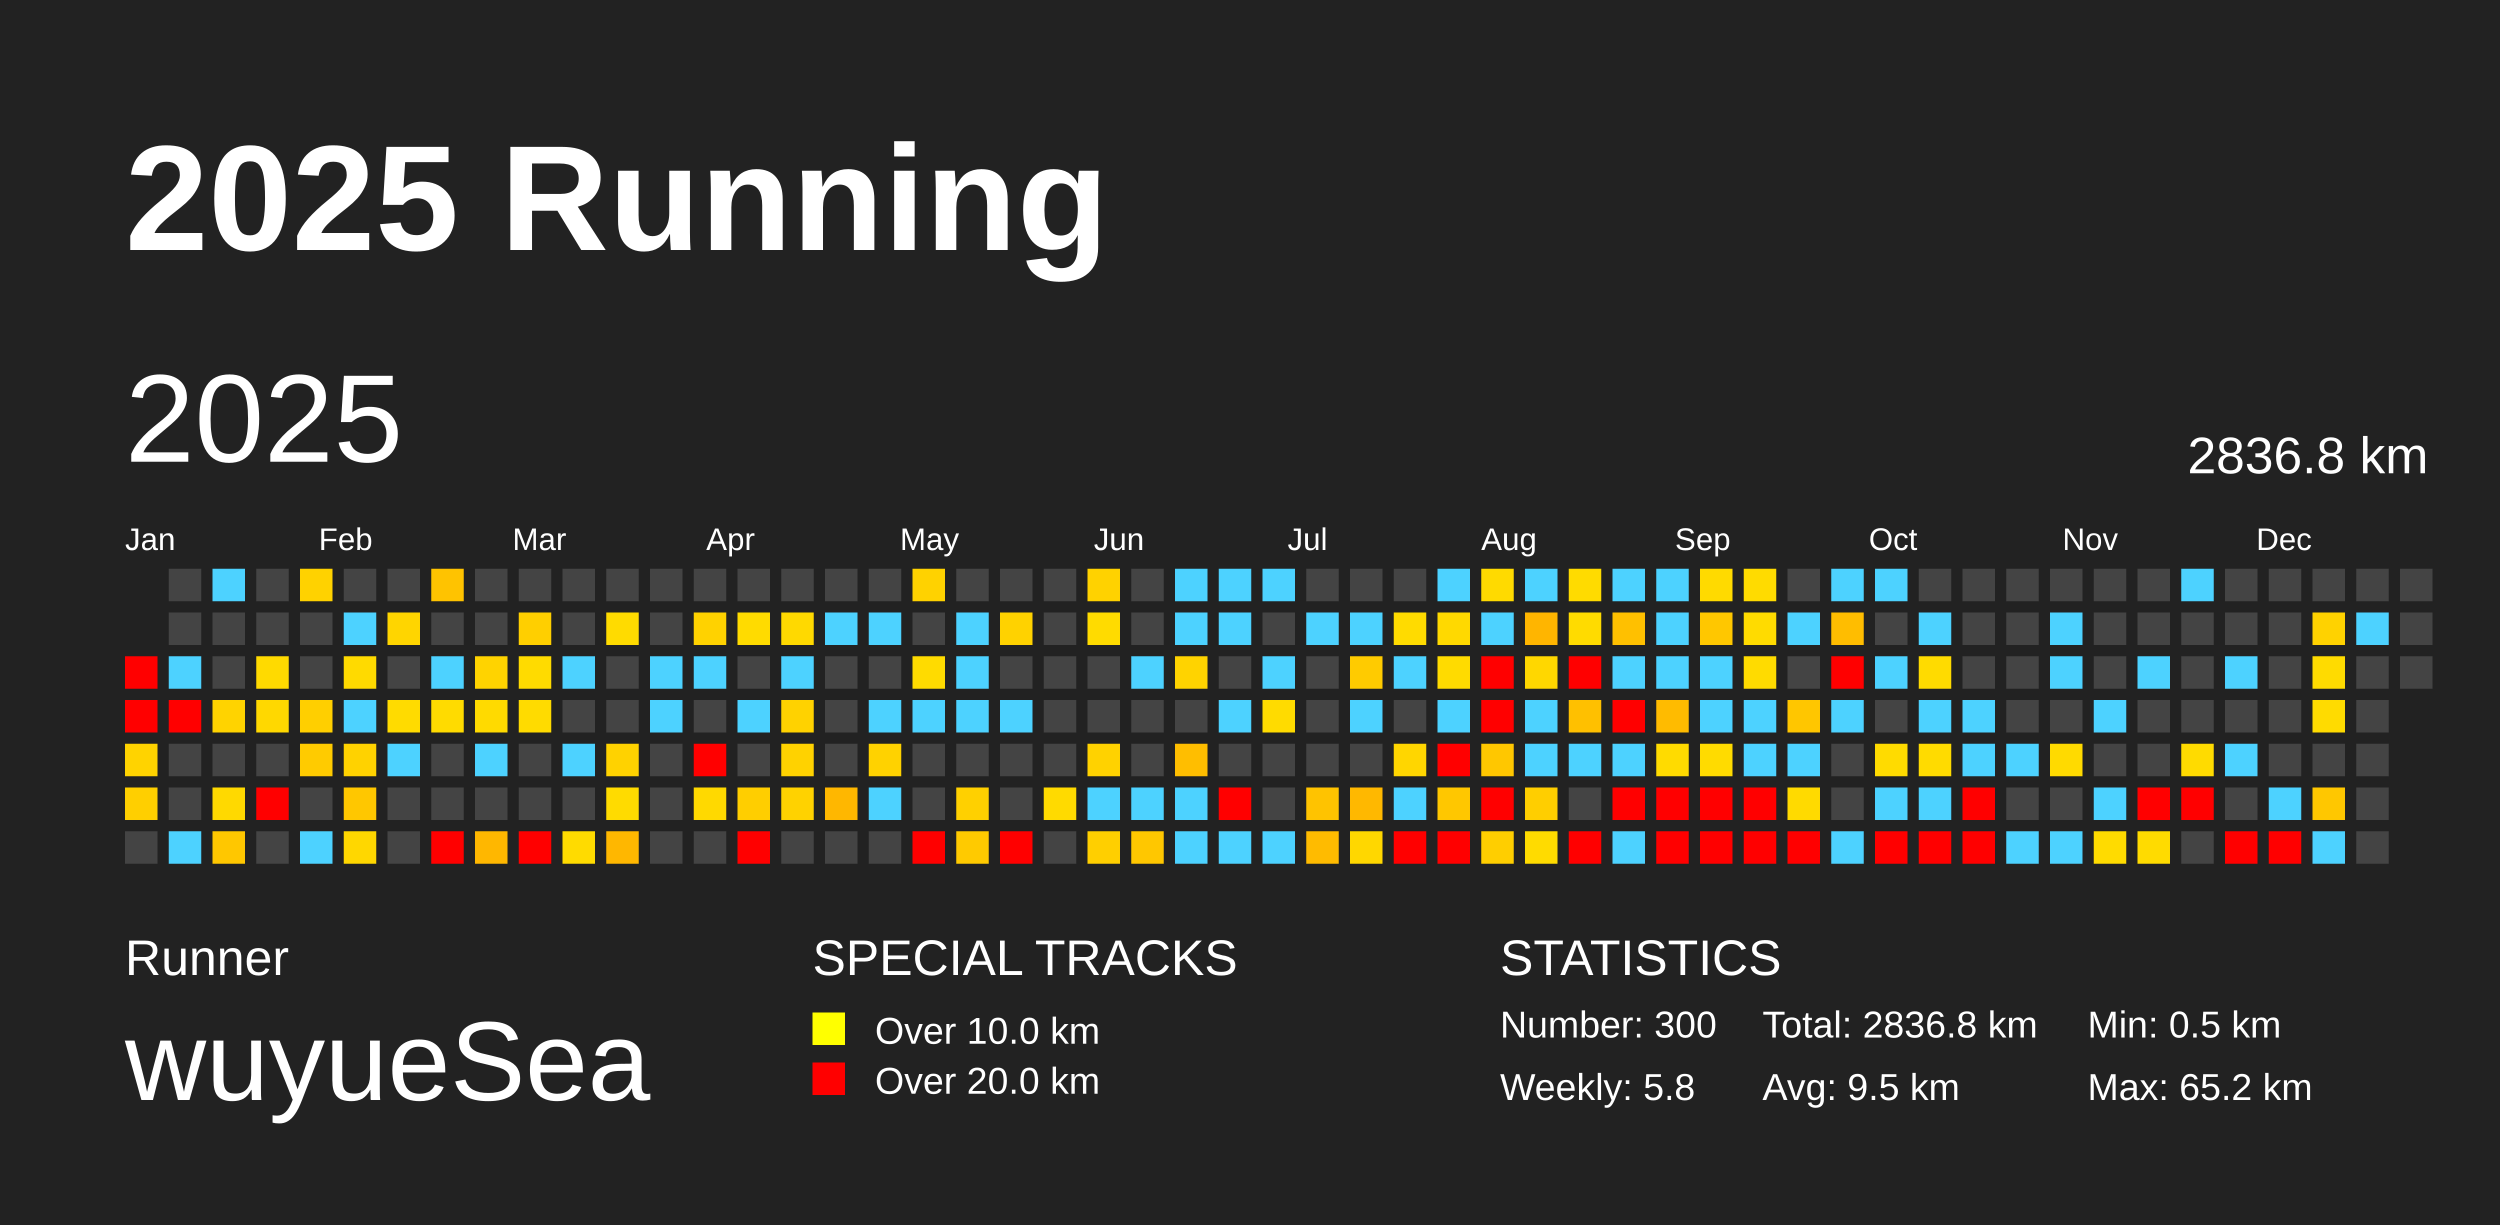
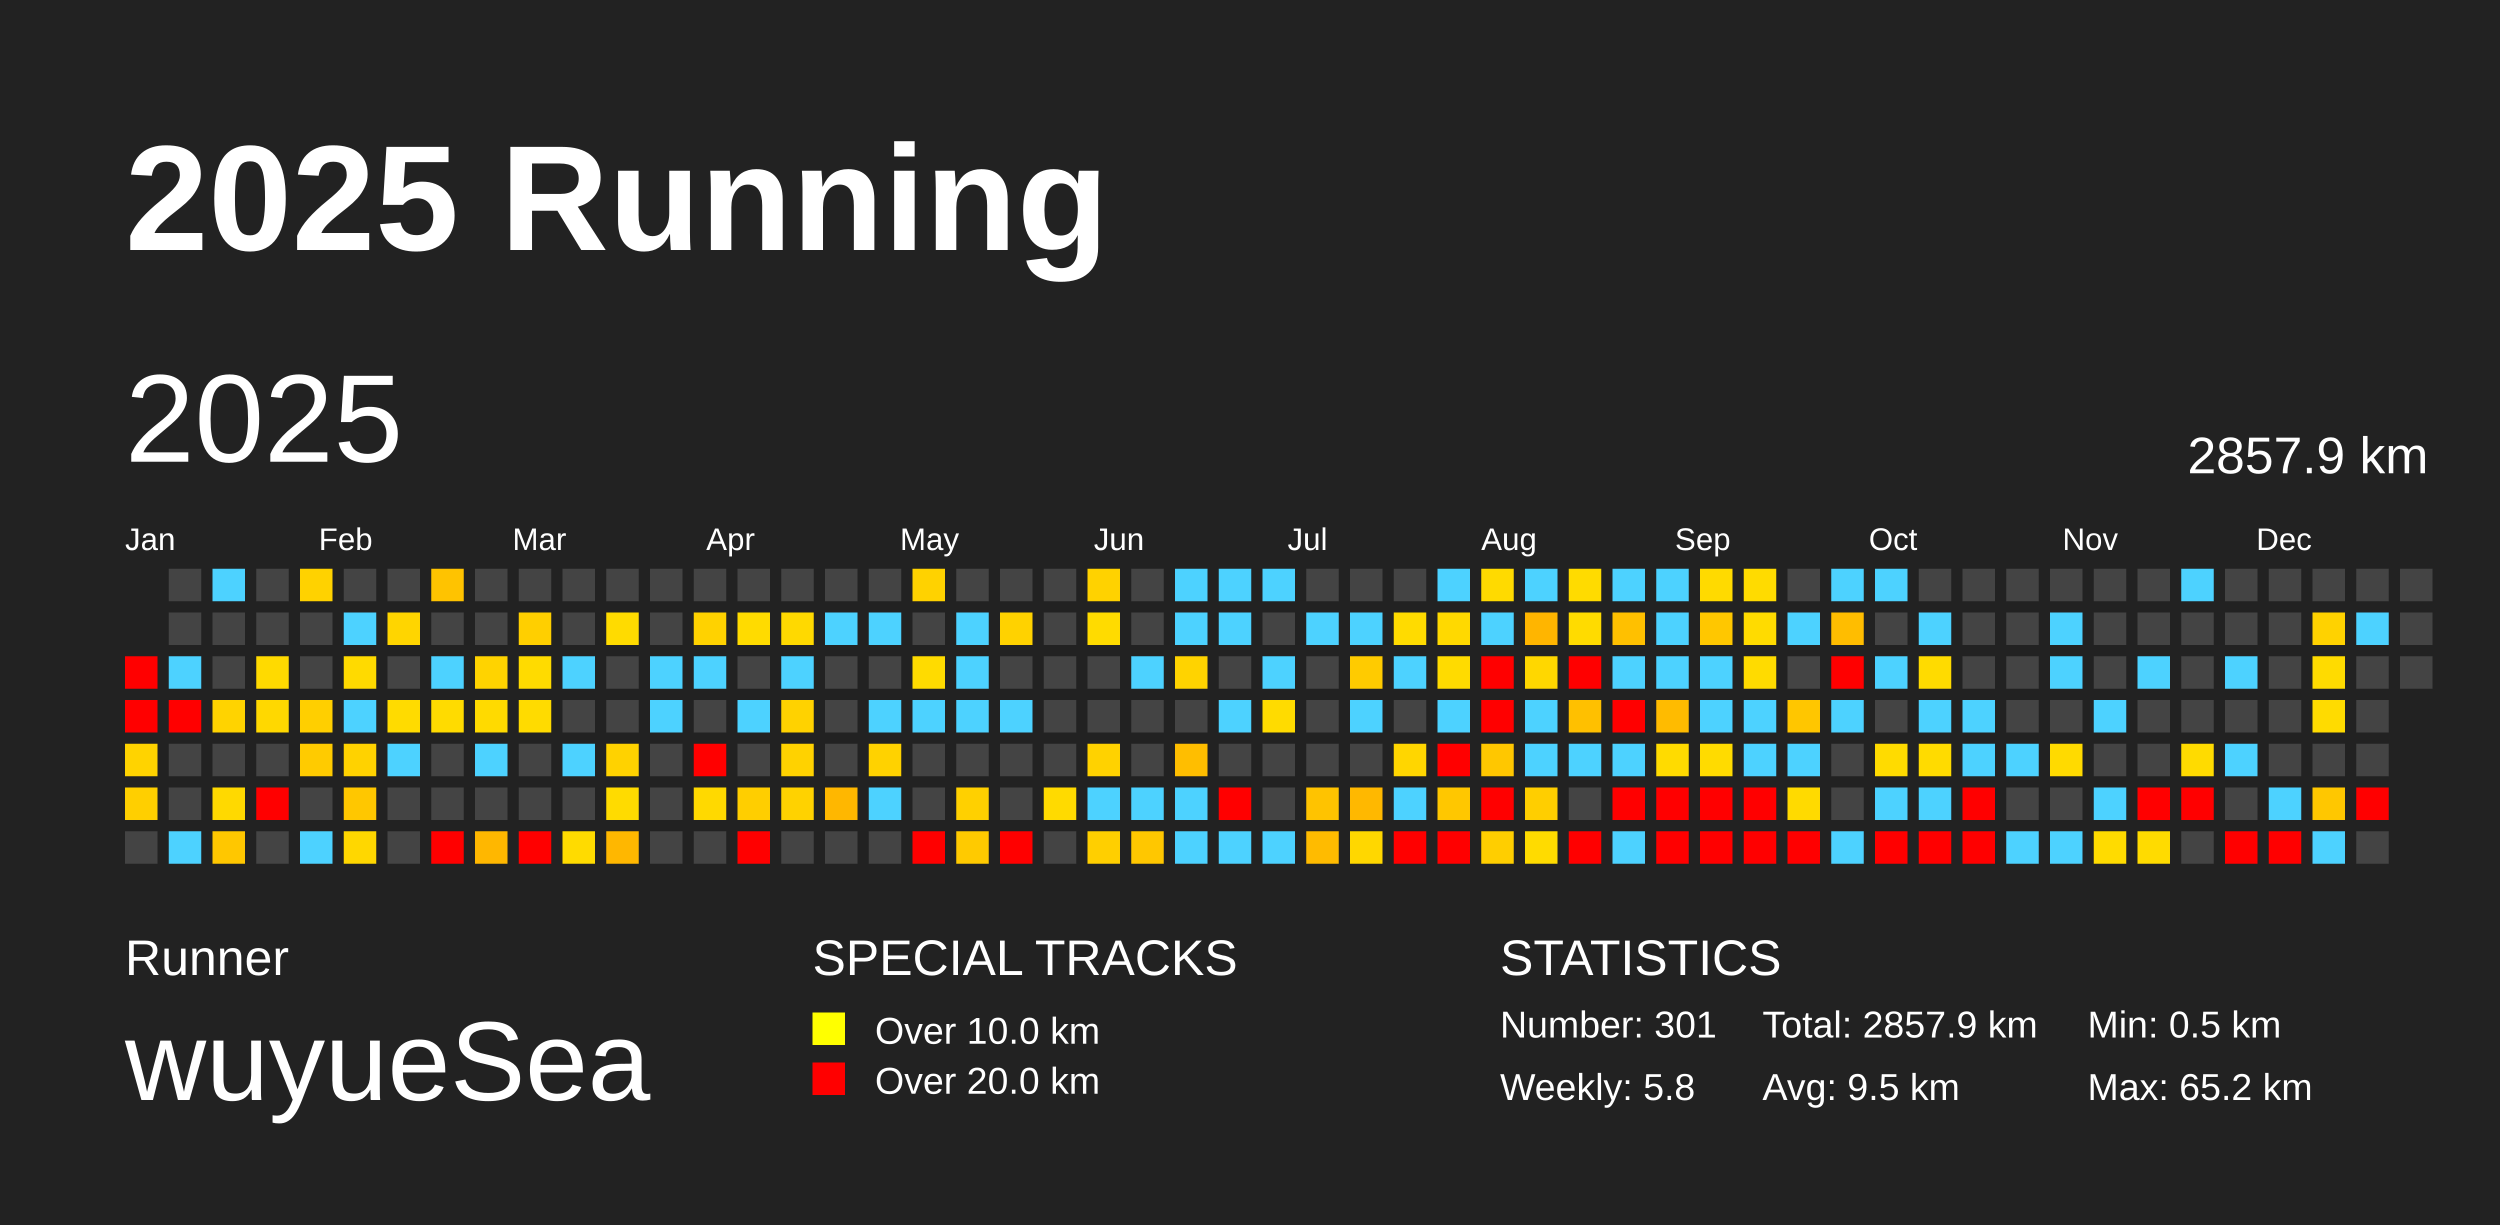
<svg xmlns="http://www.w3.org/2000/svg" baseProfile="full" height="98mm" version="1.1" viewBox="0,0,200,98" width="200mm">
  <defs />
  <rect fill="#222222" height="98" width="200" x="0" y="0" />
  <text fill="#FFFFFF" style="font-size:12px; font-family:Arial; font-weight:bold;" x="10" y="20">2025 Running</text>
  <text fill="#FFFFFF" style="font-size:4px; font-family:Arial" x="10" y="78">Runner</text>
  <text fill="#FFFFFF" style="font-size:9px; font-family:Arial" x="10" y="88">wuyueSea</text>
  <text fill="#FFFFFF" style="font-size:4px; font-family:Arial" x="65" y="78">SPECIAL TRACKS</text>
  <rect fill="yellow" height="2.6" width="2.6" x="65" y="81" />
  <text fill="#FFFFFF" style="font-size:3px; font-family:Arial" x="70" y="83.5">Over 10.0 km</text>
  <rect fill="red" height="2.6" width="2.6" x="65" y="85" />
  <text fill="#FFFFFF" style="font-size:3px; font-family:Arial" x="70" y="87.5">Over 20.0 km</text>
  <text fill="#FFFFFF" style="font-size:4px; font-family:Arial" x="120" y="78">STATISTICS</text>
-   <text fill="#FFFFFF" style="font-size:3px; font-family:Arial" x="120" y="83">Number: 300</text>
+   <text fill="#FFFFFF" style="font-size:3px; font-family:Arial" x="120" y="83">Number: 301</text>
  <text fill="#FFFFFF" style="font-size:3px; font-family:Arial" x="120" y="88">Weekly: 5.8</text>
-   <text fill="#FFFFFF" style="font-size:3px; font-family:Arial" x="141" y="83">Total: 2836.8 km</text>
+   <text fill="#FFFFFF" style="font-size:3px; font-family:Arial" x="141" y="83">Total: 2857.9 km</text>
  <text fill="#FFFFFF" style="font-size:3px; font-family:Arial" x="141" y="88">Avg: 9.5 km</text>
  <text fill="#FFFFFF" style="font-size:3px; font-family:Arial" x="167" y="83">Min: 0.5 km</text>
  <text fill="#FFFFFF" style="font-size:3px; font-family:Arial" x="167" y="88">Max: 65.2 km</text>
  <text dominant-baseline="hanging" fill="#FFFFFF" style="font-size:10.0px; font-family:Arial;" x="10" y="30">2025</text>
-   <text dominant-baseline="hanging" fill="#FFFFFF" style="font-size:4.125px; font-family:Arial;" x="175" y="35">2836.8 km</text>
+   <text dominant-baseline="hanging" fill="#FFFFFF" style="font-size:4.125px; font-family:Arial;" x="175" y="35">2857.9 km</text>
  <text fill="#FFFFFF" style="font-size:2.5px; font-family:Arial" x="10.0" y="44">Jan</text>
  <text fill="#FFFFFF" style="font-size:2.5px; font-family:Arial" x="25.5" y="44">Feb</text>
  <text fill="#FFFFFF" style="font-size:2.5px; font-family:Arial" x="41.0" y="44">Mar</text>
  <text fill="#FFFFFF" style="font-size:2.5px; font-family:Arial" x="56.5" y="44">Apr</text>
  <text fill="#FFFFFF" style="font-size:2.5px; font-family:Arial" x="72.0" y="44">May</text>
  <text fill="#FFFFFF" style="font-size:2.5px; font-family:Arial" x="87.5" y="44">Jun</text>
  <text fill="#FFFFFF" style="font-size:2.5px; font-family:Arial" x="103.0" y="44">Jul</text>
  <text fill="#FFFFFF" style="font-size:2.5px; font-family:Arial" x="118.5" y="44">Aug</text>
  <text fill="#FFFFFF" style="font-size:2.5px; font-family:Arial" x="134.0" y="44">Sep</text>
  <text fill="#FFFFFF" style="font-size:2.5px; font-family:Arial" x="149.5" y="44">Oct</text>
  <text fill="#FFFFFF" style="font-size:2.5px; font-family:Arial" x="165.0" y="44">Nov</text>
  <text fill="#FFFFFF" style="font-size:2.5px; font-family:Arial" x="180.5" y="44">Dec</text>
  <rect fill="red" height="2.6" width="2.6" x="10.0" y="52.5" />
  <rect fill="red" height="2.6" width="2.6" x="10.0" y="56.0" />
  <rect fill="#ffd300" height="2.6" width="2.6" x="10.0" y="59.5" />
  <rect fill="#ffcf00" height="2.6" width="2.6" x="10.0" y="63.0" />
  <rect fill="#444444" height="2.6" width="2.6" x="10.0" y="66.5" />
  <rect fill="#444444" height="2.6" width="2.6" x="13.5" y="45.5" />
  <rect fill="#444444" height="2.6" width="2.6" x="13.5" y="49.0" />
  <rect fill="#4dd2ff" height="2.6" width="2.6" x="13.5" y="52.5" />
  <rect fill="red" height="2.6" width="2.6" x="13.5" y="56.0" />
  <rect fill="#444444" height="2.6" width="2.6" x="13.5" y="59.5" />
  <rect fill="#444444" height="2.6" width="2.6" x="13.5" y="63.0" />
  <rect fill="#4dd2ff" height="2.6" width="2.6" x="13.5" y="66.5" />
  <rect fill="#4dd2ff" height="2.6" width="2.6" x="17.0" y="45.5" />
  <rect fill="#444444" height="2.6" width="2.6" x="17.0" y="49.0" />
  <rect fill="#444444" height="2.6" width="2.6" x="17.0" y="52.5" />
  <rect fill="#ffd300" height="2.6" width="2.6" x="17.0" y="56.0" />
  <rect fill="#444444" height="2.6" width="2.6" x="17.0" y="59.5" />
  <rect fill="#ffd900" height="2.6" width="2.6" x="17.0" y="63.0" />
  <rect fill="#ffc700" height="2.6" width="2.6" x="17.0" y="66.5" />
  <rect fill="#444444" height="2.6" width="2.6" x="20.5" y="45.5" />
  <rect fill="#444444" height="2.6" width="2.6" x="20.5" y="49.0" />
  <rect fill="#ffda00" height="2.6" width="2.6" x="20.5" y="52.5" />
  <rect fill="#ffd800" height="2.6" width="2.6" x="20.5" y="56.0" />
  <rect fill="#444444" height="2.6" width="2.6" x="20.5" y="59.5" />
  <rect fill="red" height="2.6" width="2.6" x="20.5" y="63.0" />
  <rect fill="#444444" height="2.6" width="2.6" x="20.5" y="66.5" />
  <rect fill="#ffd200" height="2.6" width="2.6" x="24.0" y="45.5" />
  <rect fill="#444444" height="2.6" width="2.6" x="24.0" y="49.0" />
  <rect fill="#444444" height="2.6" width="2.6" x="24.0" y="52.5" />
  <rect fill="#ffcf00" height="2.6" width="2.6" x="24.0" y="56.0" />
  <rect fill="#ffcb00" height="2.6" width="2.6" x="24.0" y="59.5" />
  <rect fill="#444444" height="2.6" width="2.6" x="24.0" y="63.0" />
  <rect fill="#4dd2ff" height="2.6" width="2.6" x="24.0" y="66.5" />
  <rect fill="#444444" height="2.6" width="2.6" x="27.5" y="45.5" />
  <rect fill="#4dd2ff" height="2.6" width="2.6" x="27.5" y="49.0" />
  <rect fill="#ffda00" height="2.6" width="2.6" x="27.5" y="52.5" />
  <rect fill="#4dd2ff" height="2.6" width="2.6" x="27.5" y="56.0" />
  <rect fill="#ffd200" height="2.6" width="2.6" x="27.5" y="59.5" />
  <rect fill="#ffc700" height="2.6" width="2.6" x="27.5" y="63.0" />
  <rect fill="#ffd700" height="2.6" width="2.6" x="27.5" y="66.5" />
  <rect fill="#444444" height="2.6" width="2.6" x="31.0" y="45.5" />
  <rect fill="#ffd500" height="2.6" width="2.6" x="31.0" y="49.0" />
  <rect fill="#444444" height="2.6" width="2.6" x="31.0" y="52.5" />
  <rect fill="#ffdb00" height="2.6" width="2.6" x="31.0" y="56.0" />
  <rect fill="#4dd2ff" height="2.6" width="2.6" x="31.0" y="59.5" />
  <rect fill="#444444" height="2.6" width="2.6" x="31.0" y="63.0" />
  <rect fill="#444444" height="2.6" width="2.6" x="31.0" y="66.5" />
  <rect fill="#ffc300" height="2.6" width="2.6" x="34.5" y="45.5" />
  <rect fill="#444444" height="2.6" width="2.6" x="34.5" y="49.0" />
  <rect fill="#4dd2ff" height="2.6" width="2.6" x="34.5" y="52.5" />
  <rect fill="#ffdb00" height="2.6" width="2.6" x="34.5" y="56.0" />
  <rect fill="#444444" height="2.6" width="2.6" x="34.5" y="59.5" />
  <rect fill="#444444" height="2.6" width="2.6" x="34.5" y="63.0" />
  <rect fill="red" height="2.6" width="2.6" x="34.5" y="66.5" />
  <rect fill="#444444" height="2.6" width="2.6" x="38.0" y="45.5" />
  <rect fill="#444444" height="2.6" width="2.6" x="38.0" y="49.0" />
  <rect fill="#ffd300" height="2.6" width="2.6" x="38.0" y="52.5" />
  <rect fill="#ffda00" height="2.6" width="2.6" x="38.0" y="56.0" />
  <rect fill="#4dd2ff" height="2.6" width="2.6" x="38.0" y="59.5" />
  <rect fill="#444444" height="2.6" width="2.6" x="38.0" y="63.0" />
  <rect fill="#ffb700" height="2.6" width="2.6" x="38.0" y="66.5" />
  <rect fill="#444444" height="2.6" width="2.6" x="41.5" y="45.5" />
  <rect fill="#ffcf00" height="2.6" width="2.6" x="41.5" y="49.0" />
  <rect fill="#ffdb00" height="2.6" width="2.6" x="41.5" y="52.5" />
  <rect fill="#ffdb00" height="2.6" width="2.6" x="41.5" y="56.0" />
  <rect fill="#444444" height="2.6" width="2.6" x="41.5" y="59.5" />
  <rect fill="#444444" height="2.6" width="2.6" x="41.5" y="63.0" />
  <rect fill="red" height="2.6" width="2.6" x="41.5" y="66.5" />
  <rect fill="#444444" height="2.6" width="2.6" x="45.0" y="45.5" />
  <rect fill="#444444" height="2.6" width="2.6" x="45.0" y="49.0" />
  <rect fill="#4dd2ff" height="2.6" width="2.6" x="45.0" y="52.5" />
  <rect fill="#444444" height="2.6" width="2.6" x="45.0" y="56.0" />
  <rect fill="#4dd2ff" height="2.6" width="2.6" x="45.0" y="59.5" />
  <rect fill="#444444" height="2.6" width="2.6" x="45.0" y="63.0" />
  <rect fill="#ffdb00" height="2.6" width="2.6" x="45.0" y="66.5" />
  <rect fill="#444444" height="2.6" width="2.6" x="48.5" y="45.5" />
  <rect fill="#ffdb00" height="2.6" width="2.6" x="48.5" y="49.0" />
  <rect fill="#444444" height="2.6" width="2.6" x="48.5" y="52.5" />
  <rect fill="#444444" height="2.6" width="2.6" x="48.5" y="56.0" />
  <rect fill="#ffd200" height="2.6" width="2.6" x="48.5" y="59.5" />
  <rect fill="#ffdb00" height="2.6" width="2.6" x="48.5" y="63.0" />
  <rect fill="#ffb700" height="2.6" width="2.6" x="48.5" y="66.5" />
  <rect fill="#444444" height="2.6" width="2.6" x="52.0" y="45.5" />
  <rect fill="#444444" height="2.6" width="2.6" x="52.0" y="49.0" />
  <rect fill="#4dd2ff" height="2.6" width="2.6" x="52.0" y="52.5" />
  <rect fill="#4dd2ff" height="2.6" width="2.6" x="52.0" y="56.0" />
  <rect fill="#444444" height="2.6" width="2.6" x="52.0" y="59.5" />
  <rect fill="#444444" height="2.6" width="2.6" x="52.0" y="63.0" />
  <rect fill="#444444" height="2.6" width="2.6" x="52.0" y="66.5" />
  <rect fill="#444444" height="2.6" width="2.6" x="55.5" y="45.5" />
  <rect fill="#ffd200" height="2.6" width="2.6" x="55.5" y="49.0" />
  <rect fill="#4dd2ff" height="2.6" width="2.6" x="55.5" y="52.5" />
  <rect fill="#444444" height="2.6" width="2.6" x="55.5" y="56.0" />
  <rect fill="red" height="2.6" width="2.6" x="55.5" y="59.5" />
  <rect fill="#ffd900" height="2.6" width="2.6" x="55.5" y="63.0" />
  <rect fill="#444444" height="2.6" width="2.6" x="55.5" y="66.5" />
  <rect fill="#444444" height="2.6" width="2.6" x="59.0" y="45.5" />
  <rect fill="#ffdb00" height="2.6" width="2.6" x="59.0" y="49.0" />
  <rect fill="#444444" height="2.6" width="2.6" x="59.0" y="52.5" />
  <rect fill="#4dd2ff" height="2.6" width="2.6" x="59.0" y="56.0" />
  <rect fill="#444444" height="2.6" width="2.6" x="59.0" y="59.5" />
  <rect fill="#ffce00" height="2.6" width="2.6" x="59.0" y="63.0" />
  <rect fill="red" height="2.6" width="2.6" x="59.0" y="66.5" />
  <rect fill="#444444" height="2.6" width="2.6" x="62.5" y="45.5" />
  <rect fill="#ffd900" height="2.6" width="2.6" x="62.5" y="49.0" />
  <rect fill="#4dd2ff" height="2.6" width="2.6" x="62.5" y="52.5" />
  <rect fill="#ffd200" height="2.6" width="2.6" x="62.5" y="56.0" />
  <rect fill="#ffd200" height="2.6" width="2.6" x="62.5" y="59.5" />
  <rect fill="#ffd200" height="2.6" width="2.6" x="62.5" y="63.0" />
  <rect fill="#444444" height="2.6" width="2.6" x="62.5" y="66.5" />
  <rect fill="#444444" height="2.6" width="2.6" x="66.0" y="45.5" />
  <rect fill="#4dd2ff" height="2.6" width="2.6" x="66.0" y="49.0" />
  <rect fill="#444444" height="2.6" width="2.6" x="66.0" y="52.5" />
  <rect fill="#444444" height="2.6" width="2.6" x="66.0" y="56.0" />
  <rect fill="#444444" height="2.6" width="2.6" x="66.0" y="59.5" />
  <rect fill="#ffb700" height="2.6" width="2.6" x="66.0" y="63.0" />
  <rect fill="#444444" height="2.6" width="2.6" x="66.0" y="66.5" />
  <rect fill="#444444" height="2.6" width="2.6" x="69.5" y="45.5" />
  <rect fill="#4dd2ff" height="2.6" width="2.6" x="69.5" y="49.0" />
  <rect fill="#444444" height="2.6" width="2.6" x="69.5" y="52.5" />
  <rect fill="#4dd2ff" height="2.6" width="2.6" x="69.5" y="56.0" />
  <rect fill="#ffd200" height="2.6" width="2.6" x="69.5" y="59.5" />
  <rect fill="#4dd2ff" height="2.6" width="2.6" x="69.5" y="63.0" />
  <rect fill="#444444" height="2.6" width="2.6" x="69.5" y="66.5" />
  <rect fill="#ffd200" height="2.6" width="2.6" x="73.0" y="45.5" />
  <rect fill="#444444" height="2.6" width="2.6" x="73.0" y="49.0" />
  <rect fill="#ffdb00" height="2.6" width="2.6" x="73.0" y="52.5" />
  <rect fill="#4dd2ff" height="2.6" width="2.6" x="73.0" y="56.0" />
  <rect fill="#444444" height="2.6" width="2.6" x="73.0" y="59.5" />
  <rect fill="#444444" height="2.6" width="2.6" x="73.0" y="63.0" />
  <rect fill="red" height="2.6" width="2.6" x="73.0" y="66.5" />
  <rect fill="#444444" height="2.6" width="2.6" x="76.5" y="45.5" />
  <rect fill="#4dd2ff" height="2.6" width="2.6" x="76.5" y="49.0" />
  <rect fill="#4dd2ff" height="2.6" width="2.6" x="76.5" y="52.5" />
  <rect fill="#4dd2ff" height="2.6" width="2.6" x="76.5" y="56.0" />
  <rect fill="#444444" height="2.6" width="2.6" x="76.5" y="59.5" />
  <rect fill="#ffd000" height="2.6" width="2.6" x="76.5" y="63.0" />
  <rect fill="#ffca00" height="2.6" width="2.6" x="76.5" y="66.5" />
  <rect fill="#444444" height="2.6" width="2.6" x="80.0" y="45.5" />
  <rect fill="#ffd200" height="2.6" width="2.6" x="80.0" y="49.0" />
  <rect fill="#444444" height="2.6" width="2.6" x="80.0" y="52.5" />
  <rect fill="#4dd2ff" height="2.6" width="2.6" x="80.0" y="56.0" />
  <rect fill="#444444" height="2.6" width="2.6" x="80.0" y="59.5" />
  <rect fill="#444444" height="2.6" width="2.6" x="80.0" y="63.0" />
  <rect fill="red" height="2.6" width="2.6" x="80.0" y="66.5" />
  <rect fill="#444444" height="2.6" width="2.6" x="83.5" y="45.5" />
  <rect fill="#444444" height="2.6" width="2.6" x="83.5" y="49.0" />
  <rect fill="#444444" height="2.6" width="2.6" x="83.5" y="52.5" />
  <rect fill="#444444" height="2.6" width="2.6" x="83.5" y="56.0" />
  <rect fill="#444444" height="2.6" width="2.6" x="83.5" y="59.5" />
  <rect fill="#ffda00" height="2.6" width="2.6" x="83.5" y="63.0" />
  <rect fill="#444444" height="2.6" width="2.6" x="83.5" y="66.5" />
  <rect fill="#ffd200" height="2.6" width="2.6" x="87.0" y="45.5" />
  <rect fill="#ffdb00" height="2.6" width="2.6" x="87.0" y="49.0" />
  <rect fill="#444444" height="2.6" width="2.6" x="87.0" y="52.5" />
  <rect fill="#444444" height="2.6" width="2.6" x="87.0" y="56.0" />
  <rect fill="#ffd200" height="2.6" width="2.6" x="87.0" y="59.5" />
  <rect fill="#4dd2ff" height="2.6" width="2.6" x="87.0" y="63.0" />
  <rect fill="#ffcf00" height="2.6" width="2.6" x="87.0" y="66.5" />
  <rect fill="#444444" height="2.6" width="2.6" x="90.5" y="45.5" />
  <rect fill="#444444" height="2.6" width="2.6" x="90.5" y="49.0" />
  <rect fill="#4dd2ff" height="2.6" width="2.6" x="90.5" y="52.5" />
  <rect fill="#444444" height="2.6" width="2.6" x="90.5" y="56.0" />
  <rect fill="#444444" height="2.6" width="2.6" x="90.5" y="59.5" />
  <rect fill="#4dd2ff" height="2.6" width="2.6" x="90.5" y="63.0" />
  <rect fill="#ffc700" height="2.6" width="2.6" x="90.5" y="66.5" />
  <rect fill="#4dd2ff" height="2.6" width="2.6" x="94.0" y="45.5" />
  <rect fill="#4dd2ff" height="2.6" width="2.6" x="94.0" y="49.0" />
  <rect fill="#ffd300" height="2.6" width="2.6" x="94.0" y="52.5" />
  <rect fill="#444444" height="2.6" width="2.6" x="94.0" y="56.0" />
  <rect fill="#ffbe00" height="2.6" width="2.6" x="94.0" y="59.5" />
  <rect fill="#4dd2ff" height="2.6" width="2.6" x="94.0" y="63.0" />
  <rect fill="#4dd2ff" height="2.6" width="2.6" x="94.0" y="66.5" />
  <rect fill="#4dd2ff" height="2.6" width="2.6" x="97.5" y="45.5" />
  <rect fill="#4dd2ff" height="2.6" width="2.6" x="97.5" y="49.0" />
  <rect fill="#444444" height="2.6" width="2.6" x="97.5" y="52.5" />
  <rect fill="#4dd2ff" height="2.6" width="2.6" x="97.5" y="56.0" />
  <rect fill="#444444" height="2.6" width="2.6" x="97.5" y="59.5" />
  <rect fill="red" height="2.6" width="2.6" x="97.5" y="63.0" />
  <rect fill="#4dd2ff" height="2.6" width="2.6" x="97.5" y="66.5" />
  <rect fill="#4dd2ff" height="2.6" width="2.6" x="101.0" y="45.5" />
  <rect fill="#444444" height="2.6" width="2.6" x="101.0" y="49.0" />
  <rect fill="#4dd2ff" height="2.6" width="2.6" x="101.0" y="52.5" />
  <rect fill="#ffdb00" height="2.6" width="2.6" x="101.0" y="56.0" />
  <rect fill="#444444" height="2.6" width="2.6" x="101.0" y="59.5" />
  <rect fill="#444444" height="2.6" width="2.6" x="101.0" y="63.0" />
  <rect fill="#4dd2ff" height="2.6" width="2.6" x="101.0" y="66.5" />
  <rect fill="#444444" height="2.6" width="2.6" x="104.5" y="45.5" />
  <rect fill="#4dd2ff" height="2.6" width="2.6" x="104.5" y="49.0" />
  <rect fill="#444444" height="2.6" width="2.6" x="104.5" y="52.5" />
  <rect fill="#444444" height="2.6" width="2.6" x="104.5" y="56.0" />
  <rect fill="#444444" height="2.6" width="2.6" x="104.5" y="59.5" />
  <rect fill="#ffc300" height="2.6" width="2.6" x="104.5" y="63.0" />
  <rect fill="#ffbb00" height="2.6" width="2.6" x="104.5" y="66.5" />
  <rect fill="#444444" height="2.6" width="2.6" x="108.0" y="45.5" />
  <rect fill="#4dd2ff" height="2.6" width="2.6" x="108.0" y="49.0" />
  <rect fill="#ffcb00" height="2.6" width="2.6" x="108.0" y="52.5" />
  <rect fill="#4dd2ff" height="2.6" width="2.6" x="108.0" y="56.0" />
  <rect fill="#444444" height="2.6" width="2.6" x="108.0" y="59.5" />
  <rect fill="#ffb800" height="2.6" width="2.6" x="108.0" y="63.0" />
  <rect fill="#ffd700" height="2.6" width="2.6" x="108.0" y="66.5" />
  <rect fill="#444444" height="2.6" width="2.6" x="111.5" y="45.5" />
  <rect fill="#ffdb00" height="2.6" width="2.6" x="111.5" y="49.0" />
  <rect fill="#4dd2ff" height="2.6" width="2.6" x="111.5" y="52.5" />
  <rect fill="#444444" height="2.6" width="2.6" x="111.5" y="56.0" />
  <rect fill="#ffd600" height="2.6" width="2.6" x="111.5" y="59.5" />
  <rect fill="#4dd2ff" height="2.6" width="2.6" x="111.5" y="63.0" />
  <rect fill="red" height="2.6" width="2.6" x="111.5" y="66.5" />
  <rect fill="#4dd2ff" height="2.6" width="2.6" x="115.0" y="45.5" />
  <rect fill="#ffd900" height="2.6" width="2.6" x="115.0" y="49.0" />
  <rect fill="#ffdb00" height="2.6" width="2.6" x="115.0" y="52.5" />
  <rect fill="#4dd2ff" height="2.6" width="2.6" x="115.0" y="56.0" />
  <rect fill="red" height="2.6" width="2.6" x="115.0" y="59.5" />
  <rect fill="#ffc700" height="2.6" width="2.6" x="115.0" y="63.0" />
  <rect fill="red" height="2.6" width="2.6" x="115.0" y="66.5" />
  <rect fill="#ffda00" height="2.6" width="2.6" x="118.5" y="45.5" />
  <rect fill="#4dd2ff" height="2.6" width="2.6" x="118.5" y="49.0" />
  <rect fill="red" height="2.6" width="2.6" x="118.5" y="52.5" />
  <rect fill="red" height="2.6" width="2.6" x="118.5" y="56.0" />
  <rect fill="#ffc700" height="2.6" width="2.6" x="118.5" y="59.5" />
  <rect fill="red" height="2.6" width="2.6" x="118.5" y="63.0" />
  <rect fill="#ffce00" height="2.6" width="2.6" x="118.5" y="66.5" />
  <rect fill="#4dd2ff" height="2.6" width="2.6" x="122.0" y="45.5" />
  <rect fill="#ffb500" height="2.6" width="2.6" x="122.0" y="49.0" />
  <rect fill="#ffd700" height="2.6" width="2.6" x="122.0" y="52.5" />
  <rect fill="#4dd2ff" height="2.6" width="2.6" x="122.0" y="56.0" />
  <rect fill="#4dd2ff" height="2.6" width="2.6" x="122.0" y="59.5" />
  <rect fill="#ffce00" height="2.6" width="2.6" x="122.0" y="63.0" />
  <rect fill="#ffdb00" height="2.6" width="2.6" x="122.0" y="66.5" />
  <rect fill="#ffdb00" height="2.6" width="2.6" x="125.5" y="45.5" />
  <rect fill="#ffdb00" height="2.6" width="2.6" x="125.5" y="49.0" />
  <rect fill="red" height="2.6" width="2.6" x="125.5" y="52.5" />
  <rect fill="#ffc000" height="2.6" width="2.6" x="125.5" y="56.0" />
  <rect fill="#4dd2ff" height="2.6" width="2.6" x="125.5" y="59.5" />
  <rect fill="#444444" height="2.6" width="2.6" x="125.5" y="63.0" />
  <rect fill="red" height="2.6" width="2.6" x="125.5" y="66.5" />
  <rect fill="#4dd2ff" height="2.6" width="2.6" x="129.0" y="45.5" />
  <rect fill="#ffc000" height="2.6" width="2.6" x="129.0" y="49.0" />
  <rect fill="#4dd2ff" height="2.6" width="2.6" x="129.0" y="52.5" />
  <rect fill="red" height="2.6" width="2.6" x="129.0" y="56.0" />
  <rect fill="#4dd2ff" height="2.6" width="2.6" x="129.0" y="59.5" />
  <rect fill="red" height="2.6" width="2.6" x="129.0" y="63.0" />
  <rect fill="#4dd2ff" height="2.6" width="2.6" x="129.0" y="66.5" />
  <rect fill="#4dd2ff" height="2.6" width="2.6" x="132.5" y="45.5" />
  <rect fill="#4dd2ff" height="2.6" width="2.6" x="132.5" y="49.0" />
  <rect fill="#4dd2ff" height="2.6" width="2.6" x="132.5" y="52.5" />
  <rect fill="#ffbb00" height="2.6" width="2.6" x="132.5" y="56.0" />
  <rect fill="#ffdb00" height="2.6" width="2.6" x="132.5" y="59.5" />
  <rect fill="red" height="2.6" width="2.6" x="132.5" y="63.0" />
  <rect fill="red" height="2.6" width="2.6" x="132.5" y="66.5" />
  <rect fill="#ffda00" height="2.6" width="2.6" x="136.0" y="45.5" />
  <rect fill="#ffc700" height="2.6" width="2.6" x="136.0" y="49.0" />
  <rect fill="#4dd2ff" height="2.6" width="2.6" x="136.0" y="52.5" />
  <rect fill="#4dd2ff" height="2.6" width="2.6" x="136.0" y="56.0" />
  <rect fill="#ffdb00" height="2.6" width="2.6" x="136.0" y="59.5" />
  <rect fill="red" height="2.6" width="2.6" x="136.0" y="63.0" />
  <rect fill="red" height="2.6" width="2.6" x="136.0" y="66.5" />
  <rect fill="#ffdb00" height="2.6" width="2.6" x="139.5" y="45.5" />
  <rect fill="#ffdb00" height="2.6" width="2.6" x="139.5" y="49.0" />
  <rect fill="#ffdb00" height="2.6" width="2.6" x="139.5" y="52.5" />
  <rect fill="#4dd2ff" height="2.6" width="2.6" x="139.5" y="56.0" />
  <rect fill="#4dd2ff" height="2.6" width="2.6" x="139.5" y="59.5" />
  <rect fill="red" height="2.6" width="2.6" x="139.5" y="63.0" />
  <rect fill="red" height="2.6" width="2.6" x="139.5" y="66.5" />
  <rect fill="#444444" height="2.6" width="2.6" x="143.0" y="45.5" />
  <rect fill="#4dd2ff" height="2.6" width="2.6" x="143.0" y="49.0" />
  <rect fill="#444444" height="2.6" width="2.6" x="143.0" y="52.5" />
  <rect fill="#ffc600" height="2.6" width="2.6" x="143.0" y="56.0" />
  <rect fill="#4dd2ff" height="2.6" width="2.6" x="143.0" y="59.5" />
  <rect fill="#ffda00" height="2.6" width="2.6" x="143.0" y="63.0" />
  <rect fill="red" height="2.6" width="2.6" x="143.0" y="66.5" />
  <rect fill="#4dd2ff" height="2.6" width="2.6" x="146.5" y="45.5" />
  <rect fill="#ffbd00" height="2.6" width="2.6" x="146.5" y="49.0" />
  <rect fill="red" height="2.6" width="2.6" x="146.5" y="52.5" />
  <rect fill="#4dd2ff" height="2.6" width="2.6" x="146.5" y="56.0" />
  <rect fill="#444444" height="2.6" width="2.6" x="146.5" y="59.5" />
  <rect fill="#444444" height="2.6" width="2.6" x="146.5" y="63.0" />
  <rect fill="#4dd2ff" height="2.6" width="2.6" x="146.5" y="66.5" />
  <rect fill="#4dd2ff" height="2.6" width="2.6" x="150.0" y="45.5" />
  <rect fill="#444444" height="2.6" width="2.6" x="150.0" y="49.0" />
  <rect fill="#4dd2ff" height="2.6" width="2.6" x="150.0" y="52.5" />
  <rect fill="#444444" height="2.6" width="2.6" x="150.0" y="56.0" />
  <rect fill="#ffdb00" height="2.6" width="2.6" x="150.0" y="59.5" />
  <rect fill="#4dd2ff" height="2.6" width="2.6" x="150.0" y="63.0" />
  <rect fill="red" height="2.6" width="2.6" x="150.0" y="66.5" />
  <rect fill="#444444" height="2.6" width="2.6" x="153.5" y="45.5" />
  <rect fill="#4dd2ff" height="2.6" width="2.6" x="153.5" y="49.0" />
  <rect fill="#ffdb00" height="2.6" width="2.6" x="153.5" y="52.5" />
  <rect fill="#4dd2ff" height="2.6" width="2.6" x="153.5" y="56.0" />
  <rect fill="#ffdb00" height="2.6" width="2.6" x="153.5" y="59.5" />
  <rect fill="#4dd2ff" height="2.6" width="2.6" x="153.5" y="63.0" />
  <rect fill="red" height="2.6" width="2.6" x="153.5" y="66.5" />
  <rect fill="#444444" height="2.6" width="2.6" x="157.0" y="45.5" />
  <rect fill="#444444" height="2.6" width="2.6" x="157.0" y="49.0" />
  <rect fill="#444444" height="2.6" width="2.6" x="157.0" y="52.5" />
  <rect fill="#4dd2ff" height="2.6" width="2.6" x="157.0" y="56.0" />
  <rect fill="#4dd2ff" height="2.6" width="2.6" x="157.0" y="59.5" />
  <rect fill="red" height="2.6" width="2.6" x="157.0" y="63.0" />
  <rect fill="red" height="2.6" width="2.6" x="157.0" y="66.5" />
  <rect fill="#444444" height="2.6" width="2.6" x="160.5" y="45.5" />
  <rect fill="#444444" height="2.6" width="2.6" x="160.5" y="49.0" />
  <rect fill="#444444" height="2.6" width="2.6" x="160.5" y="52.5" />
  <rect fill="#444444" height="2.6" width="2.6" x="160.5" y="56.0" />
  <rect fill="#4dd2ff" height="2.6" width="2.6" x="160.5" y="59.5" />
  <rect fill="#444444" height="2.6" width="2.6" x="160.5" y="63.0" />
  <rect fill="#4dd2ff" height="2.6" width="2.6" x="160.5" y="66.5" />
  <rect fill="#444444" height="2.6" width="2.6" x="164.0" y="45.5" />
  <rect fill="#4dd2ff" height="2.6" width="2.6" x="164.0" y="49.0" />
  <rect fill="#4dd2ff" height="2.6" width="2.6" x="164.0" y="52.5" />
  <rect fill="#444444" height="2.6" width="2.6" x="164.0" y="56.0" />
  <rect fill="#ffda00" height="2.6" width="2.6" x="164.0" y="59.5" />
  <rect fill="#444444" height="2.6" width="2.6" x="164.0" y="63.0" />
  <rect fill="#4dd2ff" height="2.6" width="2.6" x="164.0" y="66.5" />
  <rect fill="#444444" height="2.6" width="2.6" x="167.5" y="45.5" />
  <rect fill="#444444" height="2.6" width="2.6" x="167.5" y="49.0" />
  <rect fill="#444444" height="2.6" width="2.6" x="167.5" y="52.5" />
  <rect fill="#4dd2ff" height="2.6" width="2.6" x="167.5" y="56.0" />
  <rect fill="#444444" height="2.6" width="2.6" x="167.5" y="59.5" />
  <rect fill="#4dd2ff" height="2.6" width="2.6" x="167.5" y="63.0" />
  <rect fill="#ffdb00" height="2.6" width="2.6" x="167.5" y="66.5" />
  <rect fill="#444444" height="2.6" width="2.6" x="171.0" y="45.5" />
  <rect fill="#444444" height="2.6" width="2.6" x="171.0" y="49.0" />
  <rect fill="#4dd2ff" height="2.6" width="2.6" x="171.0" y="52.5" />
  <rect fill="#444444" height="2.6" width="2.6" x="171.0" y="56.0" />
  <rect fill="#444444" height="2.6" width="2.6" x="171.0" y="59.5" />
  <rect fill="red" height="2.6" width="2.6" x="171.0" y="63.0" />
  <rect fill="#ffdb00" height="2.6" width="2.6" x="171.0" y="66.5" />
  <rect fill="#4dd2ff" height="2.6" width="2.6" x="174.5" y="45.5" />
  <rect fill="#444444" height="2.6" width="2.6" x="174.5" y="49.0" />
  <rect fill="#444444" height="2.6" width="2.6" x="174.5" y="52.5" />
  <rect fill="#444444" height="2.6" width="2.6" x="174.5" y="56.0" />
  <rect fill="#ffdb00" height="2.6" width="2.6" x="174.5" y="59.5" />
  <rect fill="red" height="2.6" width="2.6" x="174.5" y="63.0" />
  <rect fill="#444444" height="2.6" width="2.6" x="174.5" y="66.5" />
  <rect fill="#444444" height="2.6" width="2.6" x="178.0" y="45.5" />
  <rect fill="#444444" height="2.6" width="2.6" x="178.0" y="49.0" />
  <rect fill="#4dd2ff" height="2.6" width="2.6" x="178.0" y="52.5" />
  <rect fill="#444444" height="2.6" width="2.6" x="178.0" y="56.0" />
  <rect fill="#4dd2ff" height="2.6" width="2.6" x="178.0" y="59.5" />
  <rect fill="#444444" height="2.6" width="2.6" x="178.0" y="63.0" />
  <rect fill="red" height="2.6" width="2.6" x="178.0" y="66.5" />
  <rect fill="#444444" height="2.6" width="2.6" x="181.5" y="45.5" />
  <rect fill="#444444" height="2.6" width="2.6" x="181.5" y="49.0" />
  <rect fill="#444444" height="2.6" width="2.6" x="181.5" y="52.5" />
  <rect fill="#444444" height="2.6" width="2.6" x="181.5" y="56.0" />
  <rect fill="#444444" height="2.6" width="2.6" x="181.5" y="59.5" />
  <rect fill="#4dd2ff" height="2.6" width="2.6" x="181.5" y="63.0" />
  <rect fill="red" height="2.6" width="2.6" x="181.5" y="66.5" />
  <rect fill="#444444" height="2.6" width="2.6" x="185.0" y="45.5" />
  <rect fill="#ffd200" height="2.6" width="2.6" x="185.0" y="49.0" />
  <rect fill="#ffdb00" height="2.6" width="2.6" x="185.0" y="52.5" />
  <rect fill="#ffdb00" height="2.6" width="2.6" x="185.0" y="56.0" />
  <rect fill="#444444" height="2.6" width="2.6" x="185.0" y="59.5" />
  <rect fill="#ffc700" height="2.6" width="2.6" x="185.0" y="63.0" />
  <rect fill="#4dd2ff" height="2.6" width="2.6" x="185.0" y="66.5" />
  <rect fill="#444444" height="2.6" width="2.6" x="188.5" y="45.5" />
  <rect fill="#4dd2ff" height="2.6" width="2.6" x="188.5" y="49.0" />
  <rect fill="#444444" height="2.6" width="2.6" x="188.5" y="52.5" />
  <rect fill="#444444" height="2.6" width="2.6" x="188.5" y="56.0" />
  <rect fill="#444444" height="2.6" width="2.6" x="188.5" y="59.5" />
-   <rect fill="#444444" height="2.6" width="2.6" x="188.5" y="63.0" />
+   <rect fill="red" height="2.6" width="2.6" x="188.5" y="63.0" />
  <rect fill="#444444" height="2.6" width="2.6" x="188.5" y="66.5" />
  <rect fill="#444444" height="2.6" width="2.6" x="192.0" y="45.5" />
  <rect fill="#444444" height="2.6" width="2.6" x="192.0" y="49.0" />
  <rect fill="#444444" height="2.6" width="2.6" x="192.0" y="52.5" />
</svg>
